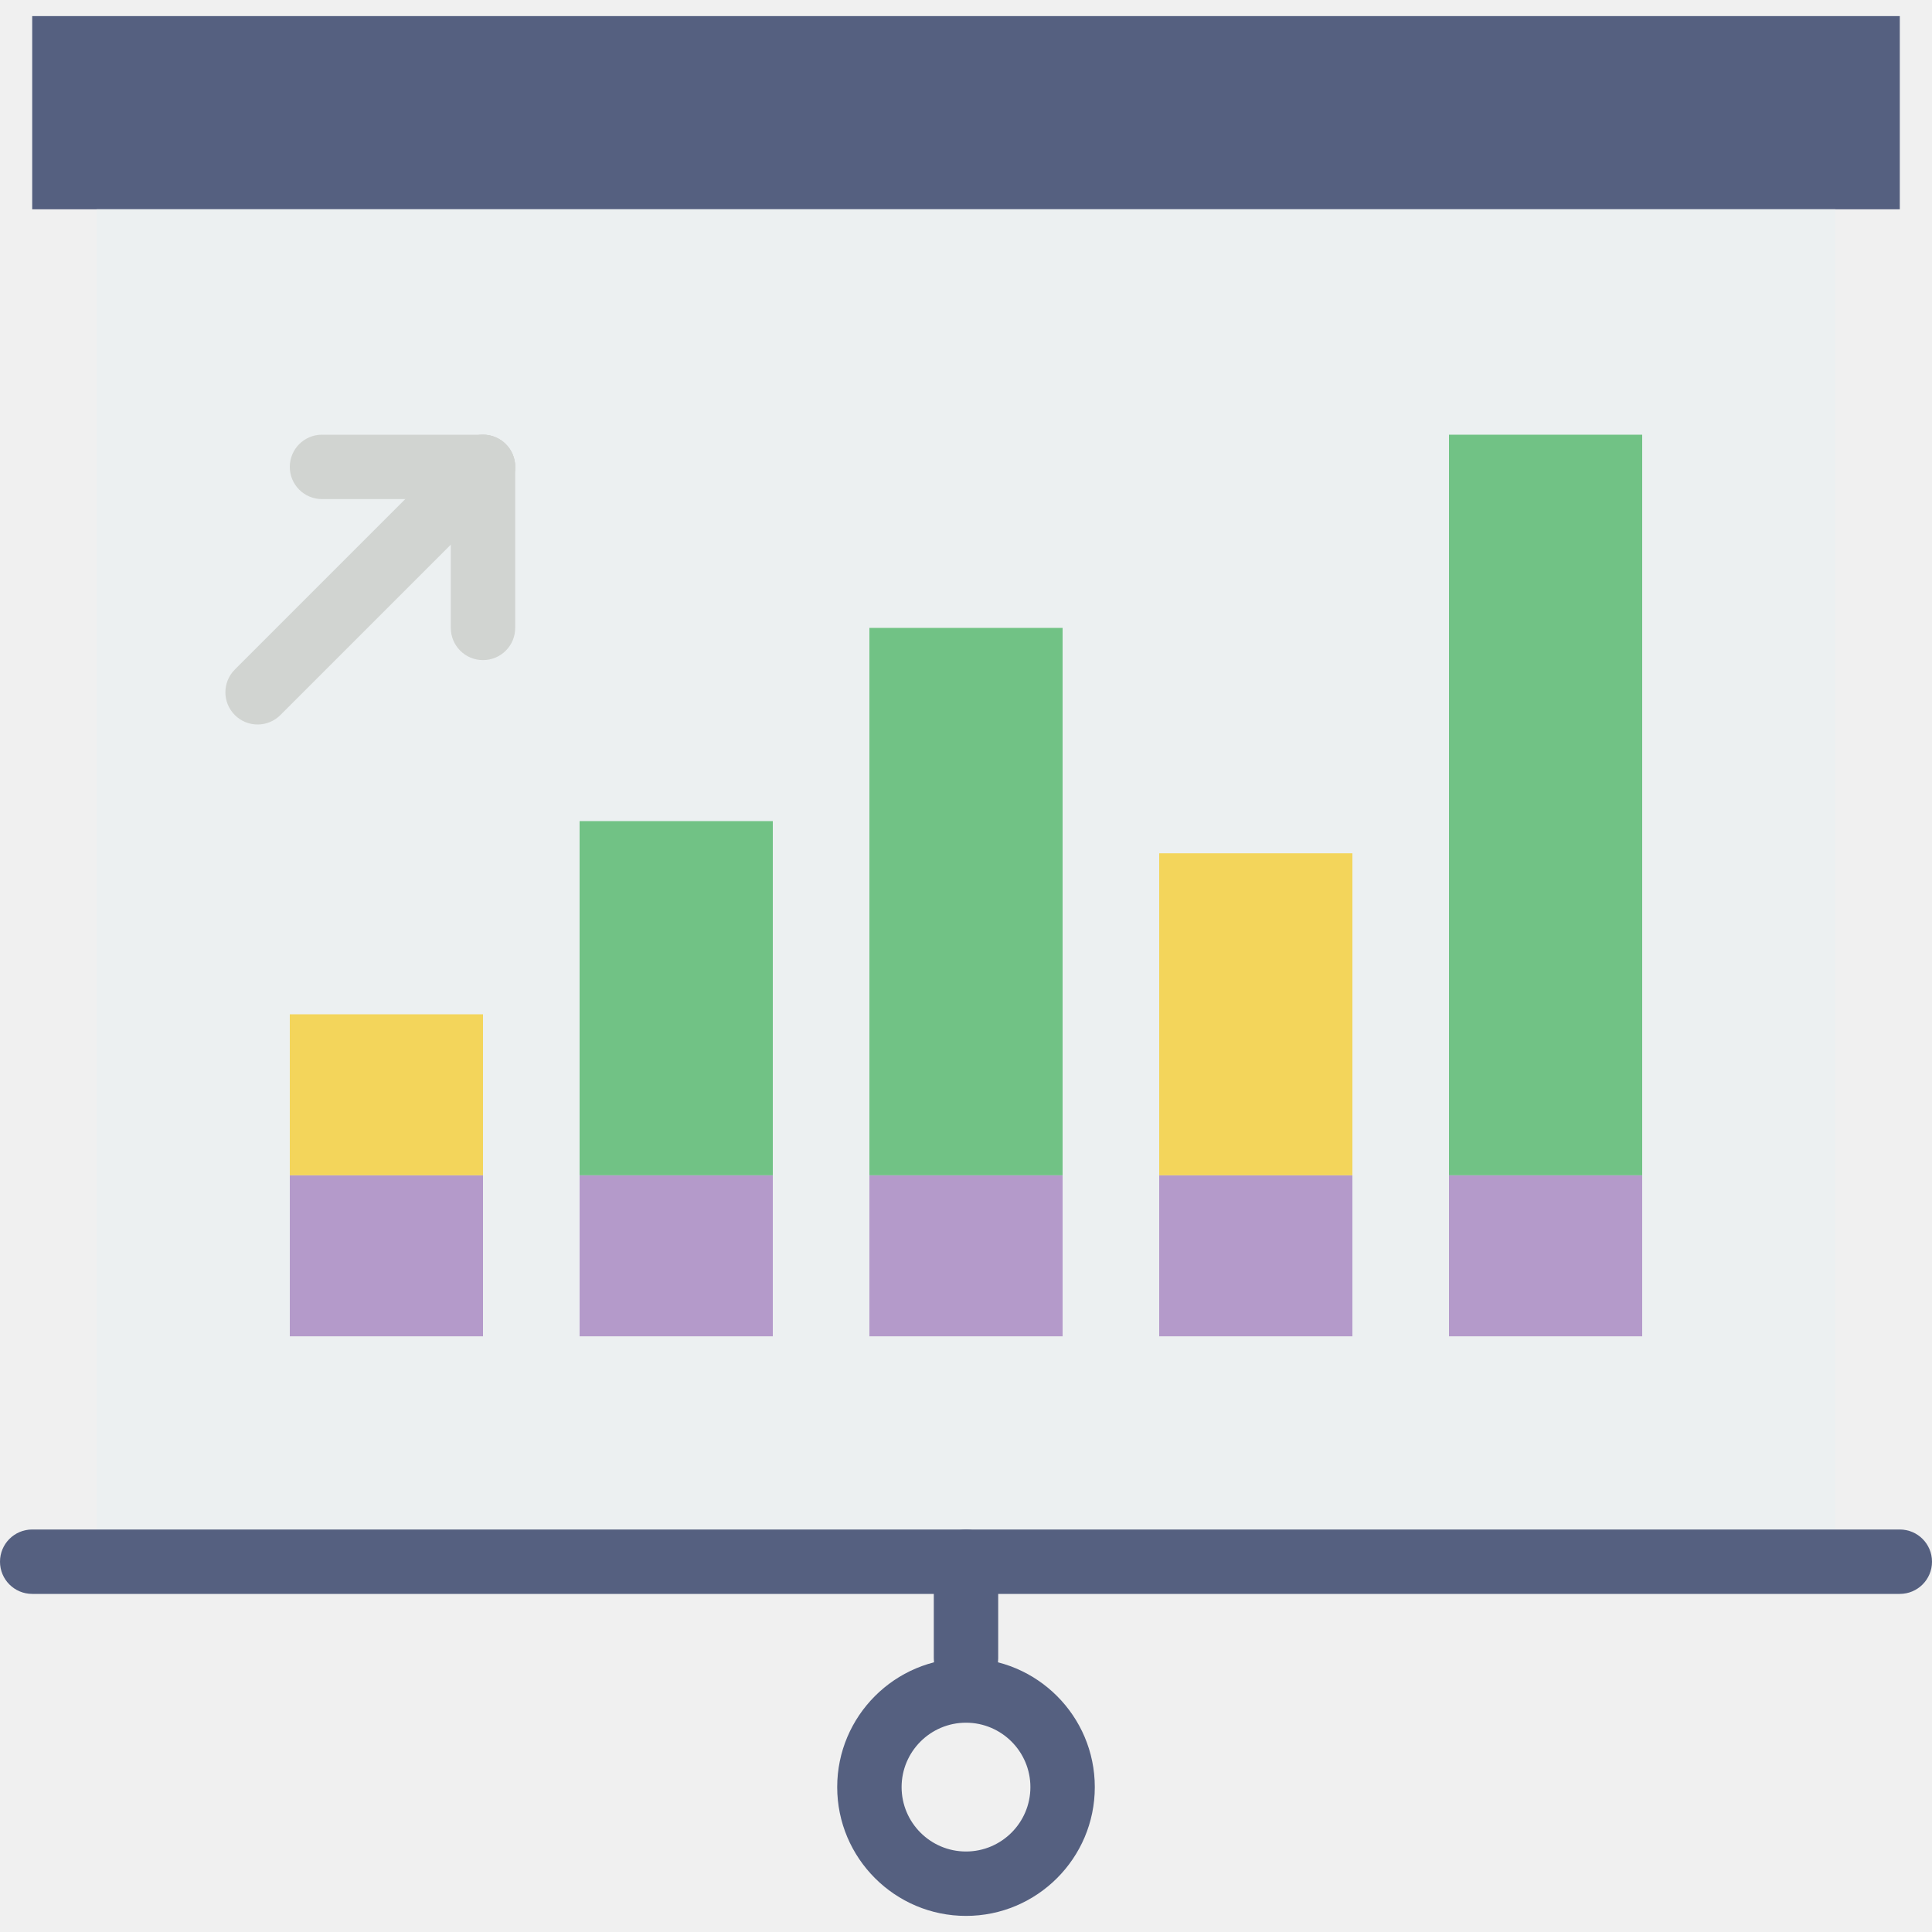
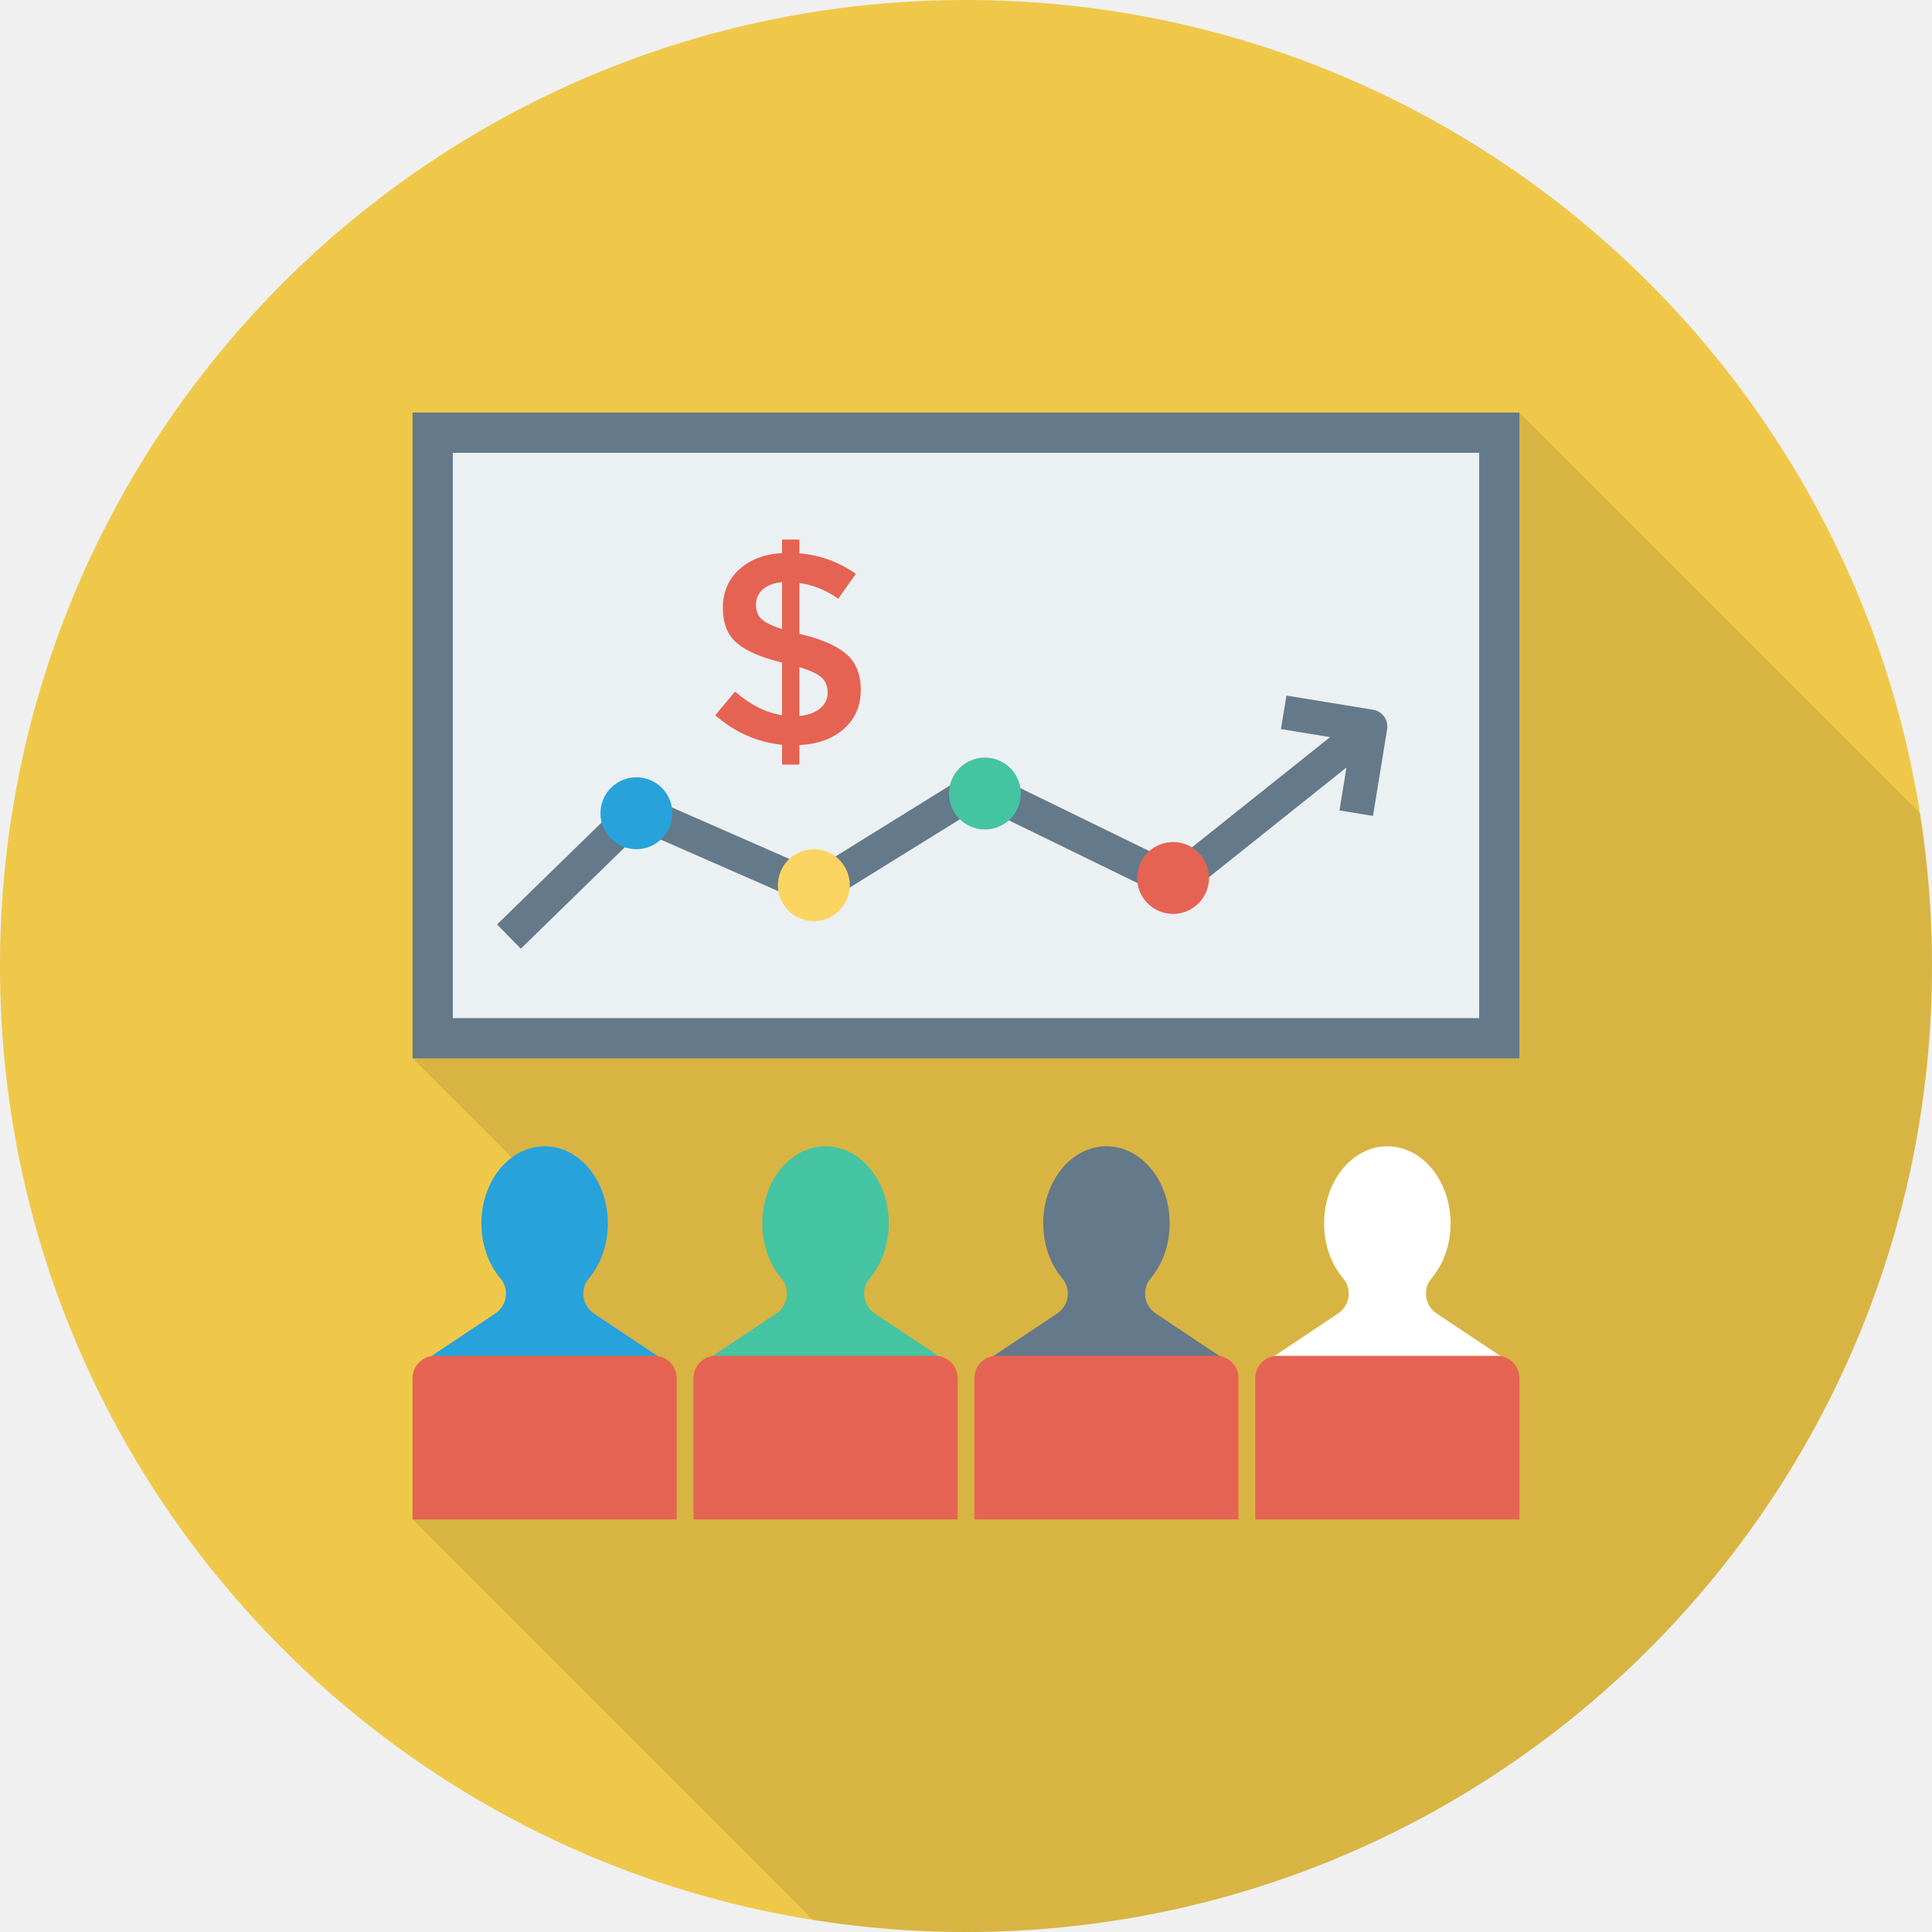
- <svg xmlns="http://www.w3.org/2000/svg" version="1.1" id="Capa_1" x="0px" y="0px" viewBox="0 0 60 60" style="enable-background:new 0 0 60 60;" xml:space="preserve">
-   <g>
-     <rect x="1" y="0.5" style="fill:#556080;" width="58" height="6" />
-     <rect x="3" y="6.5" style="fill:#ECF0F1;" width="54" height="42" />
-     <rect x="9" y="36.5" style="fill:#B49ACA;" width="6" height="5" />
-     <rect x="18" y="36.5" style="fill:#B49ACA;" width="6" height="5" />
-     <rect x="27" y="36.5" style="fill:#B49ACA;" width="6" height="5" />
-     <rect x="36" y="36.5" style="fill:#B49ACA;" width="6" height="5" />
-     <rect x="45" y="36.5" style="fill:#B49ACA;" width="6" height="5" />
-     <rect x="9" y="31.5" style="fill:#F3D55B;" width="6" height="5" />
-     <rect x="18" y="25.5" style="fill:#71C285;" width="6" height="11" />
-     <rect x="27" y="19.5" style="fill:#71C285;" width="6" height="17" />
-     <rect x="36" y="26.5" style="fill:#F3D55B;" width="6" height="10" />
-     <rect x="45" y="13.5" style="fill:#71C285;" width="6" height="23" />
-     <path style="fill:#D1D4D1;" d="M8,22.5c-0.256,0-0.512-0.098-0.707-0.293c-0.391-0.391-0.391-1.023,0-1.414l7-7   c0.391-0.391,1.023-0.391,1.414,0s0.391,1.023,0,1.414l-7,7C8.512,22.402,8.256,22.5,8,22.5z" />
-     <path style="fill:#D1D4D1;" d="M15,20.5c-0.553,0-1-0.447-1-1v-5c0-0.553,0.447-1,1-1s1,0.447,1,1v5C16,20.053,15.553,20.5,15,20.5   z" />
-     <path style="fill:#D1D4D1;" d="M15,15.5h-5c-0.553,0-1-0.447-1-1s0.447-1,1-1h5c0.553,0,1,0.447,1,1S15.553,15.5,15,15.5z" />
-     <path style="fill:#556080;" d="M59,49.5H1c-0.553,0-1-0.447-1-1s0.447-1,1-1h58c0.553,0,1,0.447,1,1S59.553,49.5,59,49.5z" />
-     <path style="fill:#556080;" d="M30,52.5c-0.553,0-1-0.447-1-1v-3c0-0.553,0.447-1,1-1s1,0.447,1,1v3C31,52.053,30.553,52.5,30,52.5   z" />
-     <path style="fill:#556080;" d="M30,59.5c-2.206,0-4-1.794-4-4s1.794-4,4-4s4,1.794,4,4S32.206,59.5,30,59.5z M30,53.5   c-1.103,0-2,0.897-2,2s0.897,2,2,2s2-0.897,2-2S31.103,53.5,30,53.5z" />
-   </g>
+ <svg xmlns="http://www.w3.org/2000/svg" version="1.1" id="Layer_1" x="0px" y="0px" viewBox="0 0 491.52 491.52" style="enable-background:new 0 0 491.52 491.52;" xml:space="preserve">
+   <circle style="fill:#EFC84A;" cx="245.76" cy="245.76" r="245.76" />
+   <path style="opacity:0.1;enable-background:new    ;" d="M104.96,104.96v164.301l25.242,25.242  c-4.608,3.431-7.731,9.626-7.731,16.743c0,5.53,1.894,10.496,4.915,14.08c0.87,1.024,1.331,2.407,1.331,3.789  c0,2.048-0.973,3.943-2.662,5.018l-16.537,11.008c-2.56,0.563-4.557,2.714-4.557,5.478v35.943l101.858,101.858  c12.687,2.02,25.687,3.102,38.942,3.102c135.73,0,245.76-110.031,245.76-245.76c0-13.256-1.082-26.255-3.102-38.942L386.56,104.96  H104.96z" />
+   <rect x="104.96" y="104.96" style="fill:#64798A;" width="281.6" height="164.301" />
+   <rect x="115.2" y="115.2" style="fill:#EBF0F3;" width="261.12" height="143.821" />
+   <path style="fill:#E56353;" d="M198.962,194.525v-5.042c-6.312-0.644-11.978-3.153-16.992-7.526l5.042-6.009  c3.867,3.361,7.847,5.362,11.95,6.009v-13.4c-5.205-1.242-9.016-2.878-11.433-4.904c-2.417-2.026-3.625-5.031-3.625-9.013  c0-3.982,1.388-7.24,4.176-9.774c2.788-2.532,6.413-3.912,10.882-4.143v-3.454h4.418v3.521c5.064,0.371,9.853,2.097,14.367,5.182  l-4.491,6.354c-3.041-2.164-6.329-3.499-9.876-4.008v12.984h0.208c5.295,1.245,9.184,2.926,11.669,5.042  c2.49,2.119,3.732,5.194,3.732,9.221c0,4.03-1.428,7.313-4.283,9.842c-2.855,2.535-6.627,3.915-11.326,4.145v4.972H198.962z   M194.088,149.944c-1.175,1.034-1.759,2.324-1.759,3.867c0,1.543,0.461,2.763,1.383,3.659c0.916,0.899,2.67,1.762,5.25,2.591v-11.95  C196.887,148.298,195.263,148.907,194.088,149.944z M208.629,180.229c1.287-1.057,1.934-2.392,1.934-4.005  c0-1.61-0.506-2.889-1.518-3.833c-1.017-0.944-2.906-1.83-5.666-2.659v12.43C205.588,181.935,207.336,181.289,208.629,180.229z" />
+   <path style="fill:#27A2DB;" d="M126.043,334.155l-17.161,11.438h59.365l-17.161-11.438c-1.685-1.123-2.697-3.014-2.697-5.039  c0-1.389,0.462-2.744,1.36-3.803c3.02-3.563,4.903-8.545,4.903-14.073c0-10.833-7.202-19.616-16.087-19.616  s-16.087,8.782-16.087,19.616c0,5.528,1.883,10.51,4.903,14.073c0.898,1.059,1.36,2.415,1.36,3.803  C128.74,331.141,127.728,333.032,126.043,334.155z" />
+   <path style="fill:#E56353;" d="M166.498,344.94h-55.867c-3.132,0-5.671,2.539-5.671,5.671v35.949h67.208v-35.949  C172.168,347.479,169.629,344.94,166.498,344.94z" />
+   <path style="fill:#44C4A1;" d="M197.507,334.155l-17.161,11.438h59.365l-17.161-11.438c-1.685-1.123-2.697-3.014-2.697-5.039  c0-1.389,0.462-2.744,1.36-3.803c3.02-3.563,4.903-8.545,4.903-14.073c0-10.833-7.202-19.616-16.087-19.616  c-8.885,0-16.087,8.782-16.087,19.616c0,5.528,1.883,10.51,4.903,14.073c0.898,1.059,1.36,2.415,1.36,3.803  C200.204,331.141,199.192,333.032,197.507,334.155z" />
+   <path style="fill:#E56353;" d="M237.961,344.94h-55.867c-3.132,0-5.671,2.539-5.671,5.671v35.949h67.208v-35.949  C243.632,347.479,241.093,344.94,237.961,344.94z" />
+   <path style="fill:#64798A;" d="M268.97,334.155l-17.161,11.438h59.365l-17.161-11.438c-1.685-1.123-2.697-3.014-2.697-5.039  c0-1.389,0.462-2.744,1.36-3.803c3.02-3.563,4.903-8.545,4.903-14.073c0-10.833-7.202-19.616-16.087-19.616  s-16.087,8.782-16.087,19.616c0,5.528,1.883,10.51,4.903,14.073c0.898,1.059,1.36,2.415,1.36,3.803  C271.668,331.141,270.656,333.032,268.97,334.155z" />
+   <path style="fill:#E56353;" d="M309.425,344.94h-55.867c-3.132,0-5.671,2.539-5.671,5.671v35.949h67.208v-35.949  C315.096,347.479,312.557,344.94,309.425,344.94z" />
+   <path style="fill:#FFFFFF;" d="M340.434,334.155l-17.161,11.438h59.365l-17.161-11.438c-1.685-1.123-2.697-3.014-2.697-5.039  c0-1.389,0.462-2.744,1.36-3.803c3.02-3.563,4.903-8.545,4.903-14.073c0-10.833-7.202-19.616-16.087-19.616  c-8.884,0-16.087,8.782-16.087,19.616c0,5.528,1.883,10.51,4.903,14.073c0.898,1.059,1.36,2.415,1.36,3.803  C343.132,331.141,342.119,333.032,340.434,334.155z" />
+   <path style="fill:#E56353;" d="M380.889,344.94h-55.867c-3.132,0-5.671,2.539-5.671,5.671v35.949h67.208v-35.949  C386.56,347.479,384.021,344.94,380.889,344.94z" />
+   <path style="fill:#64798A;" d="M349.334,180.564l-22.054-3.602l-1.395,8.525l12.507,2.042l-40.005,31.914l-47.291-23.072  c-1.344-0.641-2.907-0.568-4.172,0.211l-39.823,24.691l-43.124-18.908c-1.603-0.7-3.486-0.363-4.746,0.863l-32.766,31.951  l6.028,6.185l30.686-29.921l42.534,18.652c1.293,0.568,2.795,0.464,4.009-0.284l39.728-24.632l47.606,23.224  c1.496,0.725,3.284,0.537,4.589-0.506l40.914-32.639l-1.783,10.931l8.525,1.389l3.599-22.057  C353.282,183.168,351.685,180.949,349.334,180.564z" />
+   <circle style="fill:#FCD462;" cx="207.053" cy="225.198" r="9.144" />
+   <circle style="fill:#27A2DB;" cx="161.91" cy="206.899" r="9.144" />
+   <circle style="fill:#44C4A1;" cx="250.573" cy="201.882" r="9.144" />
+   <circle style="fill:#E56353;" cx="298.445" cy="223.365" r="9.144" />
  <g>
</g>
  <g>
</g>
  <g>
</g>
  <g>
</g>
  <g>
</g>
  <g>
</g>
  <g>
</g>
  <g>
</g>
  <g>
</g>
  <g>
</g>
  <g>
</g>
  <g>
</g>
  <g>
</g>
  <g>
</g>
  <g>
</g>
</svg>
